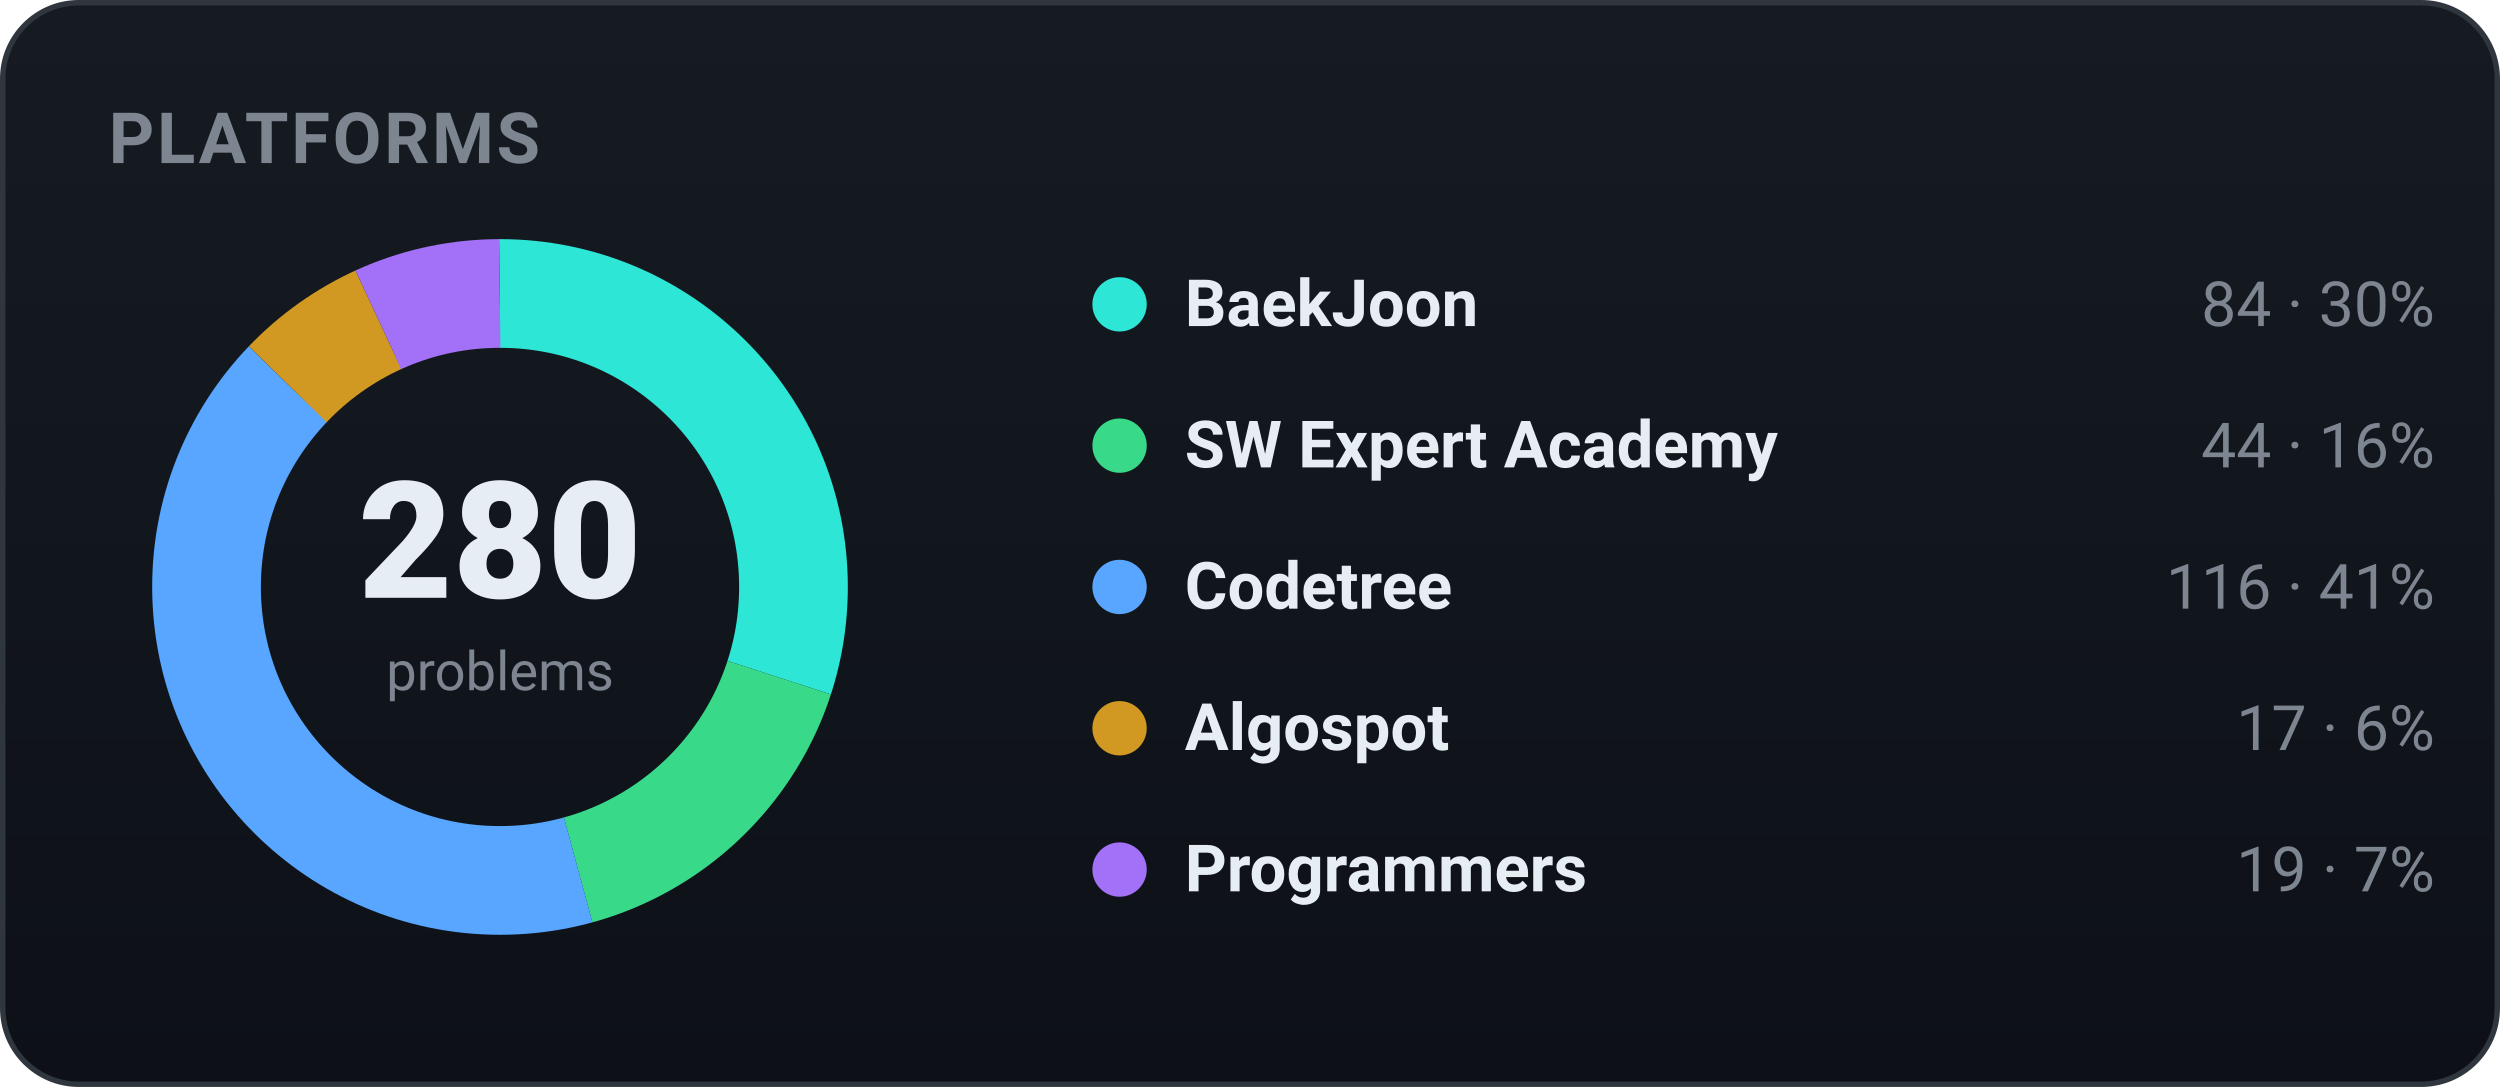
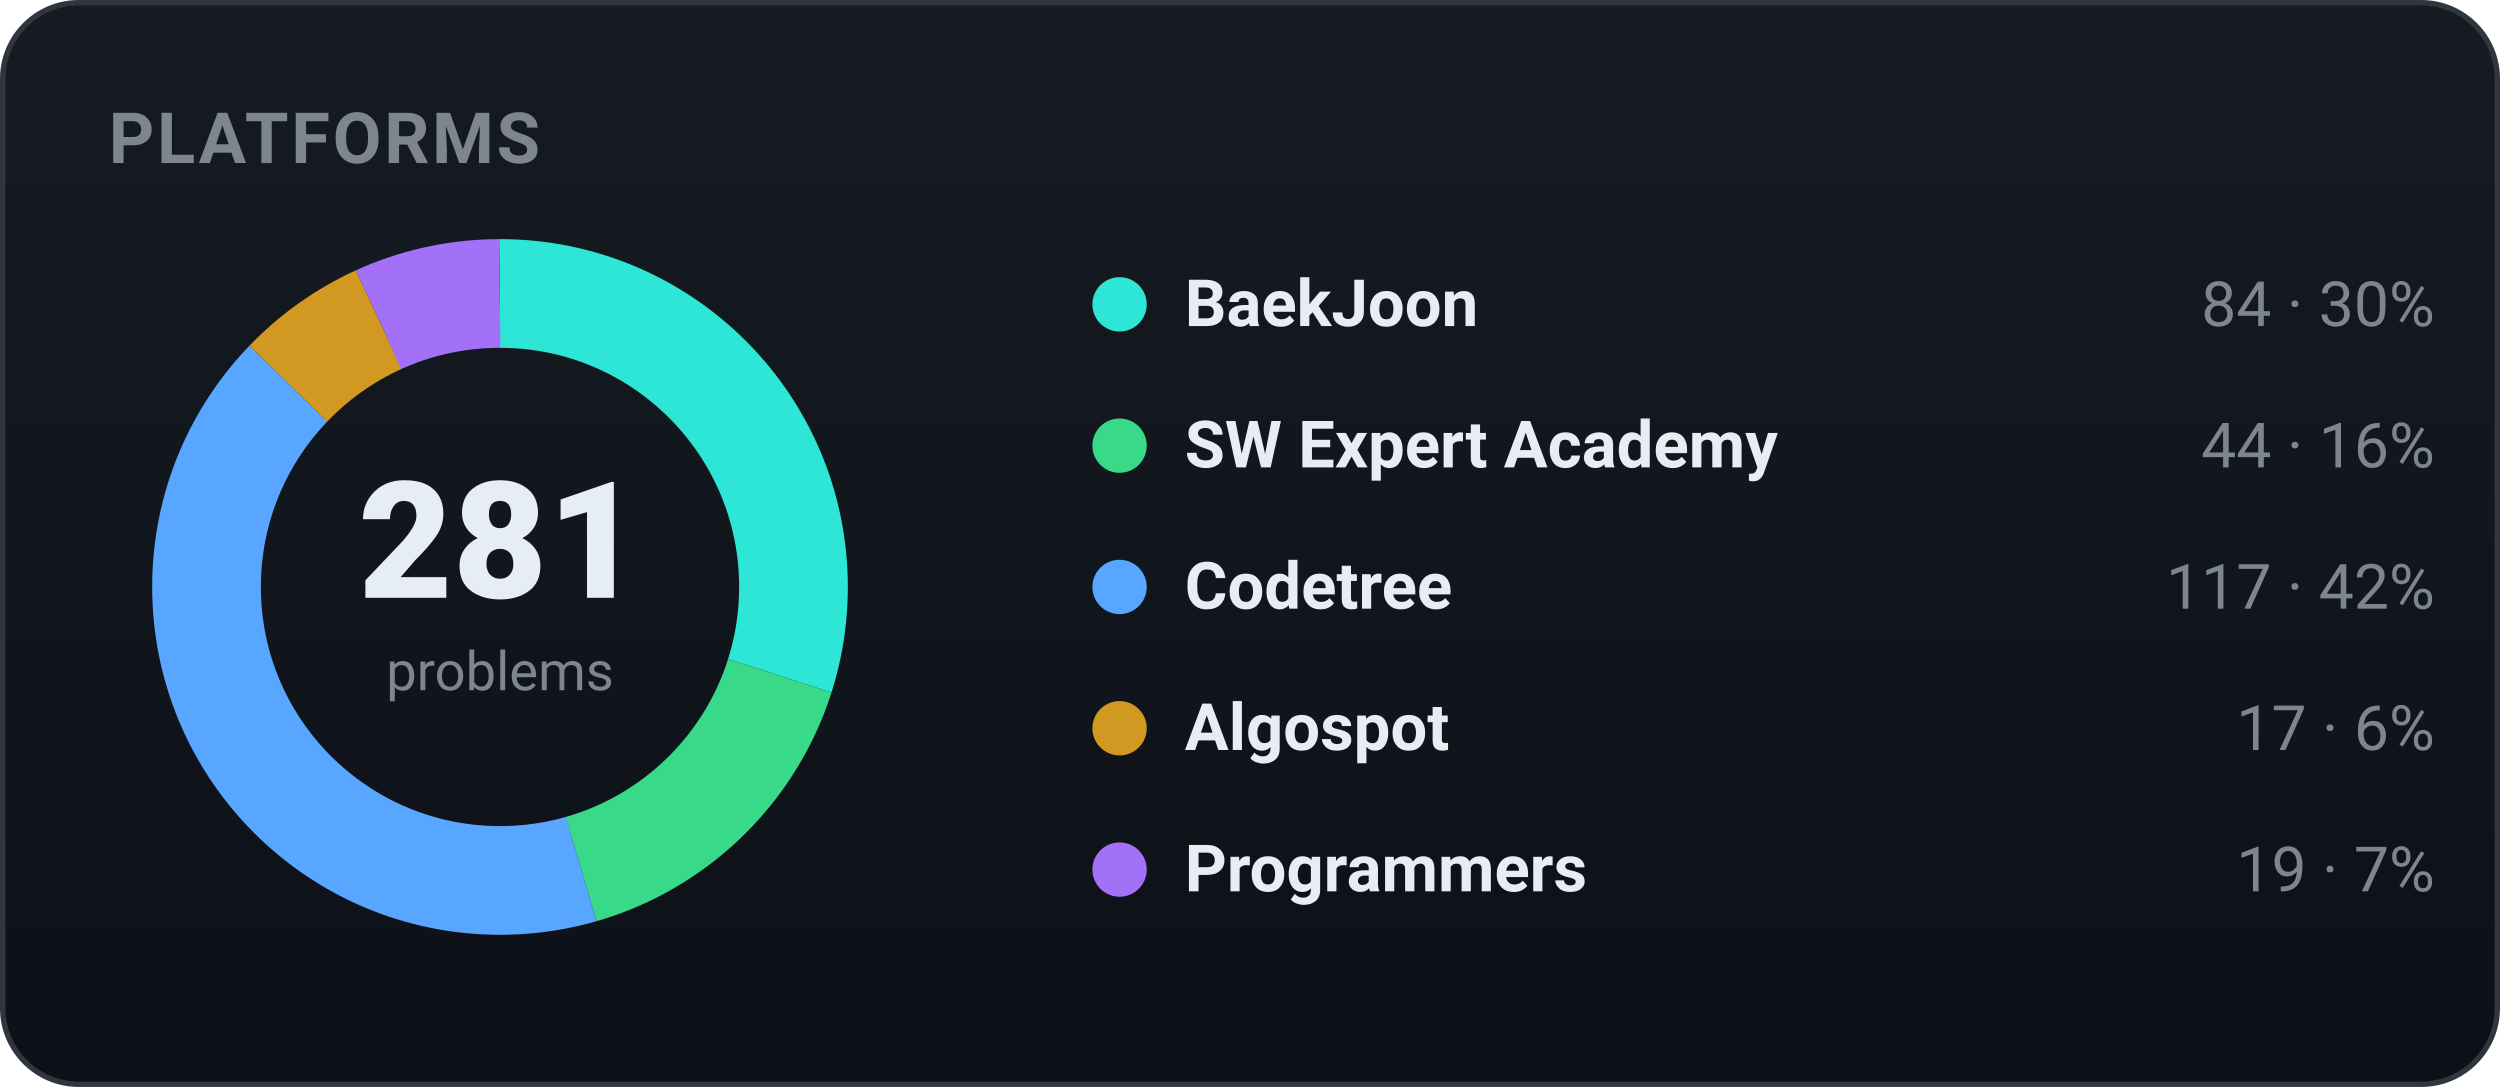
<svg xmlns="http://www.w3.org/2000/svg" width="460" height="200" viewBox="0 0 460 200" role="img" font-family="-apple-system,BlinkMacSystemFont,'Segoe UI',Roboto,'Apple SD Gothic Neo','Malgun Gothic',sans-serif">
  <defs>
    <linearGradient id="bgg" x1="0" y1="0" x2="0" y2="1">
      <stop offset="0" stop-color="#161b22" />
      <stop offset="1" stop-color="#0d1117" />
    </linearGradient>
  </defs>
  <rect x="0.5" y="0.5" width="459" height="199" rx="14" fill="url(#bgg)" stroke="#30363d" />
  <text x="20" y="30" font-family="-apple-system,BlinkMacSystemFont,'Segoe UI',Roboto,'Apple SD Gothic Neo','Malgun Gothic',sans-serif" font-size="13" font-weight="700" fill="#7d8590" letter-spacing="0.5">PLATFORMS</text>
-   <circle cx="92" cy="108" r="54" fill="none" stroke="#2ee6d6" stroke-width="20" stroke-dasharray="101.79 237.50" stroke-dashoffset="-0.00" transform="rotate(-90 92 108)" />
-   <circle cx="92" cy="108" r="54" fill="none" stroke="#39d98a" stroke-width="20" stroke-dasharray="53.32 285.97" stroke-dashoffset="-101.79" transform="rotate(-90 92 108)" />
-   <circle cx="92" cy="108" r="54" fill="none" stroke="#58a6ff" stroke-width="20" stroke-dasharray="140.56 198.73" stroke-dashoffset="-155.10" transform="rotate(-90 92 108)" />
-   <circle cx="92" cy="108" r="54" fill="none" stroke="#d29922" stroke-width="20" stroke-dasharray="20.60 318.69" stroke-dashoffset="-295.67" transform="rotate(-90 92 108)" />
-   <circle cx="92" cy="108" r="54" fill="none" stroke="#a371f7" stroke-width="20" stroke-dasharray="23.02 316.27" stroke-dashoffset="-316.27" transform="rotate(-90 92 108)" />
-   <text x="92" y="110" text-anchor="middle" font-size="30" font-weight="800" fill="#e6edf3">280</text>
+   <circle cx="92" cy="108" r="54" fill="none" stroke="#2ee6d6" stroke-width="20" stroke-dasharray="101.43 237.87" stroke-dashoffset="-0.00" transform="rotate(-90 92 108)" />
+   <circle cx="92" cy="108" r="54" fill="none" stroke="#39d98a" stroke-width="20" stroke-dasharray="53.13 286.16" stroke-dashoffset="-101.43" transform="rotate(-90 92 108)" />
+   <circle cx="92" cy="108" r="54" fill="none" stroke="#58a6ff" stroke-width="20" stroke-dasharray="141.27 198.02" stroke-dashoffset="-154.55" transform="rotate(-90 92 108)" />
+   <circle cx="92" cy="108" r="54" fill="none" stroke="#d29922" stroke-width="20" stroke-dasharray="20.53 318.77" stroke-dashoffset="-295.82" transform="rotate(-90 92 108)" />
+   <circle cx="92" cy="108" r="54" fill="none" stroke="#a371f7" stroke-width="20" stroke-dasharray="22.94 316.35" stroke-dashoffset="-316.35" transform="rotate(-90 92 108)" />
+   <text x="92" y="110" text-anchor="middle" font-size="30" font-weight="800" fill="#e6edf3">281</text>
  <text x="92" y="127" text-anchor="middle" font-size="10" fill="#7d8590">problems</text>
  <circle cx="206" cy="56" r="5" fill="#2ee6d6" />
  <text x="218" y="60" font-size="12" font-weight="600" fill="#e6edf3">BaekJoon</text>
  <text x="448" y="60" text-anchor="end" font-size="11.5" fill="#7d8590">84 · 30%</text>
  <circle cx="206" cy="82" r="5" fill="#39d98a" />
  <text x="218" y="86" font-size="12" font-weight="600" fill="#e6edf3">SW Expert Academy</text>
  <text x="448" y="86" text-anchor="end" font-size="11.5" fill="#7d8590">44 · 16%</text>
  <circle cx="206" cy="108" r="5" fill="#58a6ff" />
  <text x="218" y="112" font-size="12" font-weight="600" fill="#e6edf3">Codetree</text>
-   <text x="448" y="112" text-anchor="end" font-size="11.5" fill="#7d8590">116 · 41%</text>
+   <text x="448" y="112" text-anchor="end" font-size="11.5" fill="#7d8590">117 · 42%</text>
  <circle cx="206" cy="134" r="5" fill="#d29922" />
  <text x="218" y="138" font-size="12" font-weight="600" fill="#e6edf3">Algospot</text>
  <text x="448" y="138" text-anchor="end" font-size="11.5" fill="#7d8590">17 · 6%</text>
  <circle cx="206" cy="160" r="5" fill="#a371f7" />
  <text x="218" y="164" font-size="12" font-weight="600" fill="#e6edf3">Programmers</text>
  <text x="448" y="164" text-anchor="end" font-size="11.5" fill="#7d8590">19 · 7%</text>
</svg>
